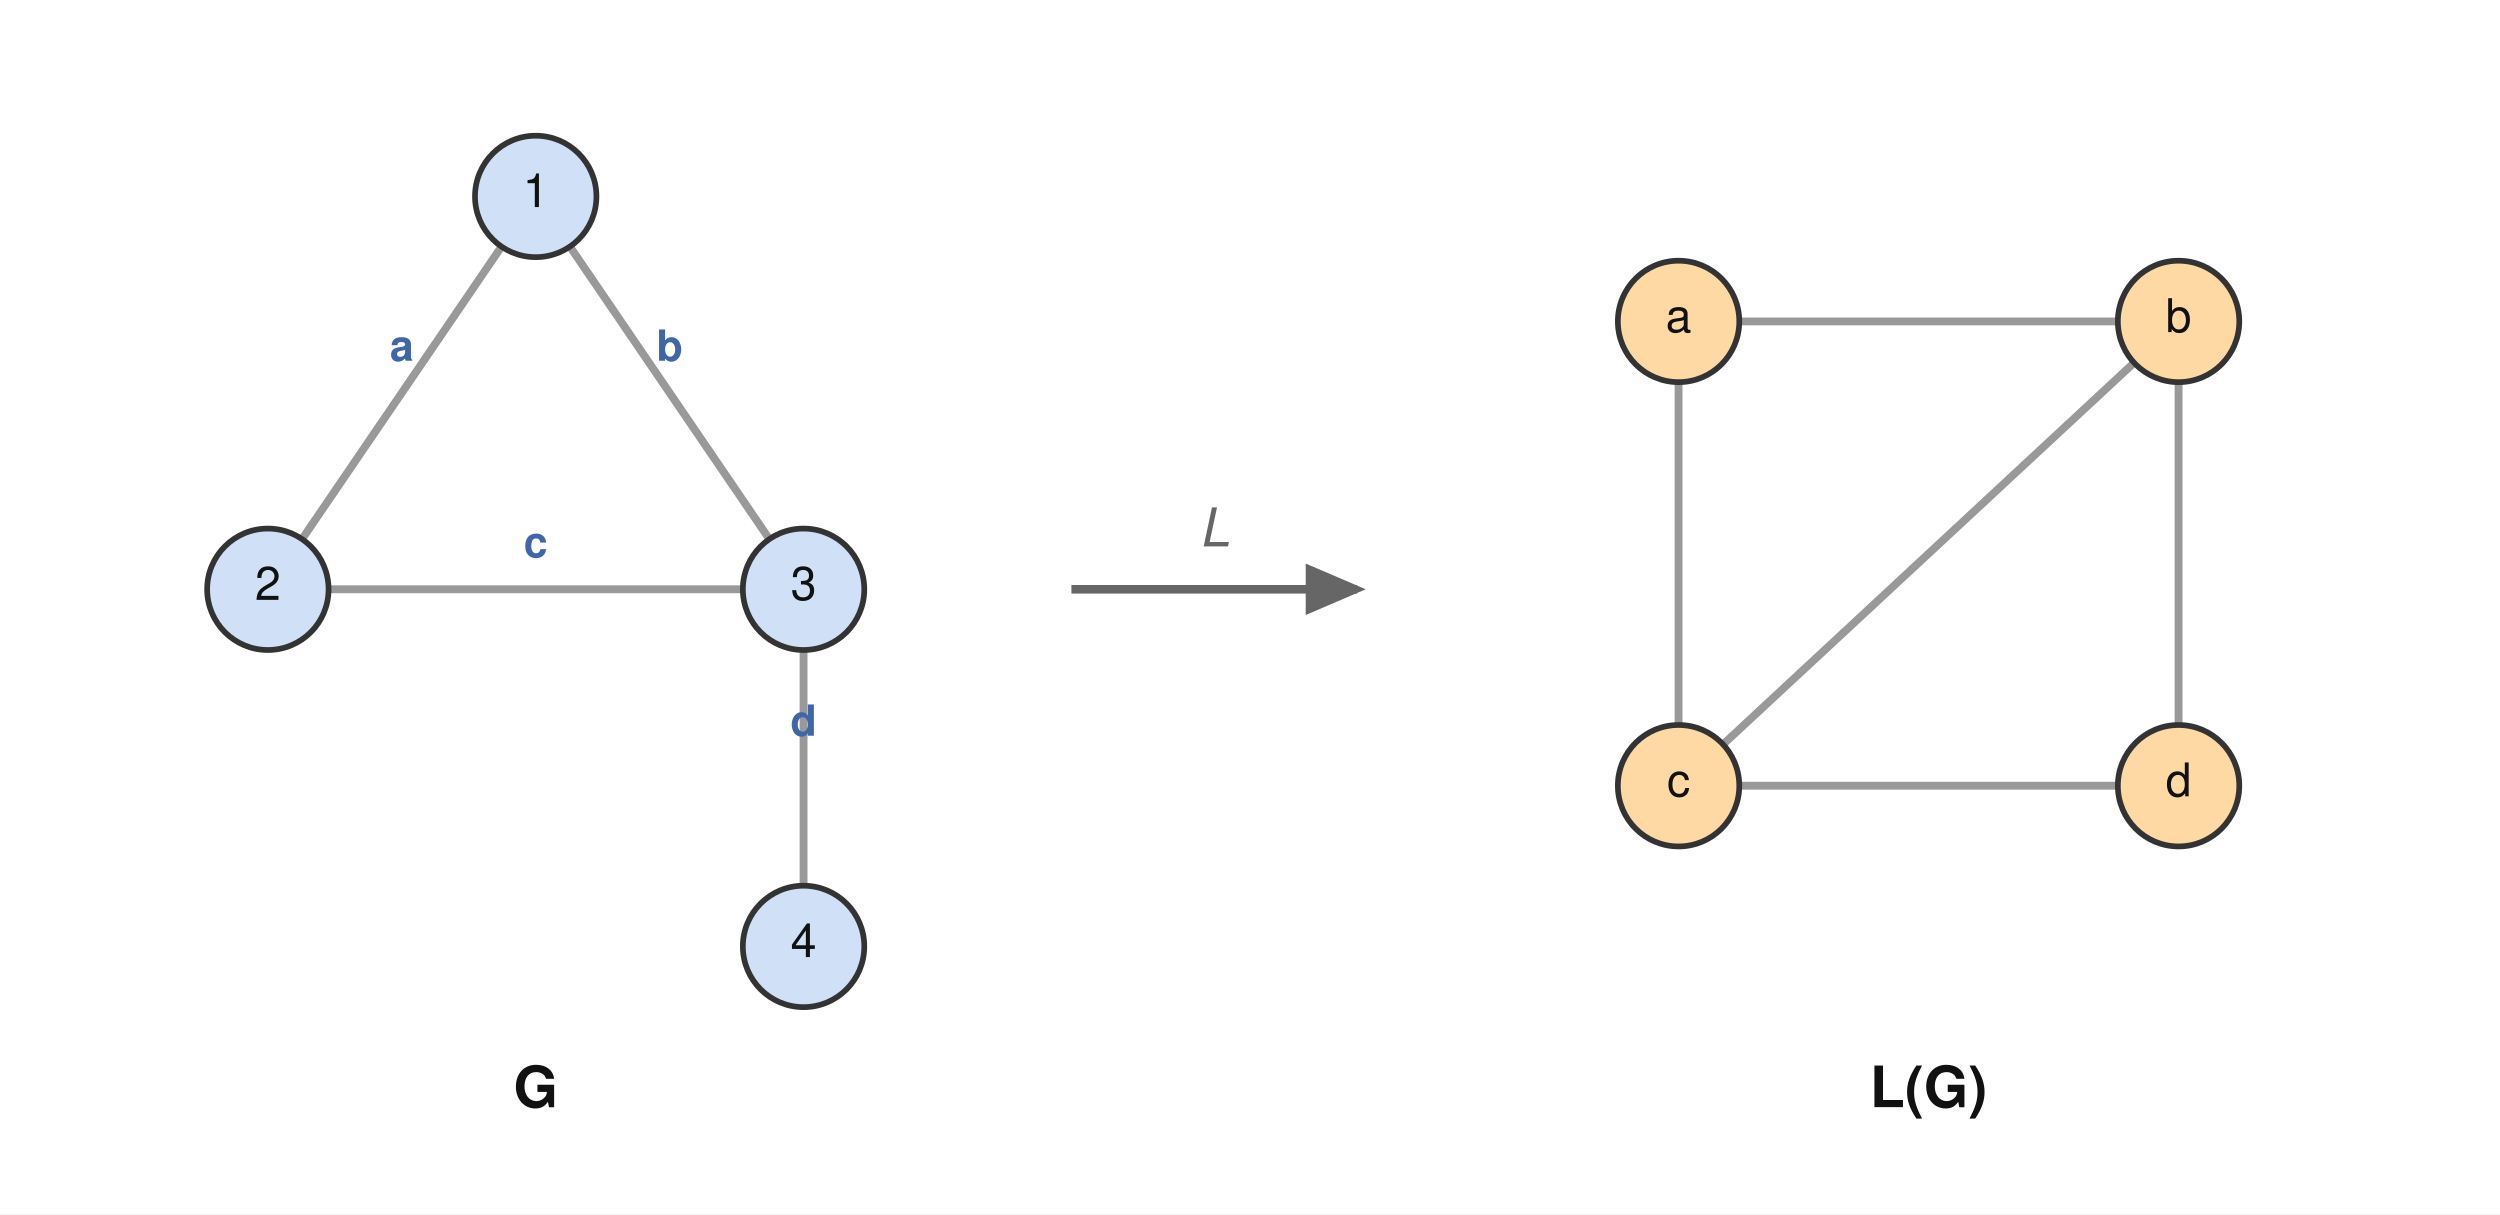
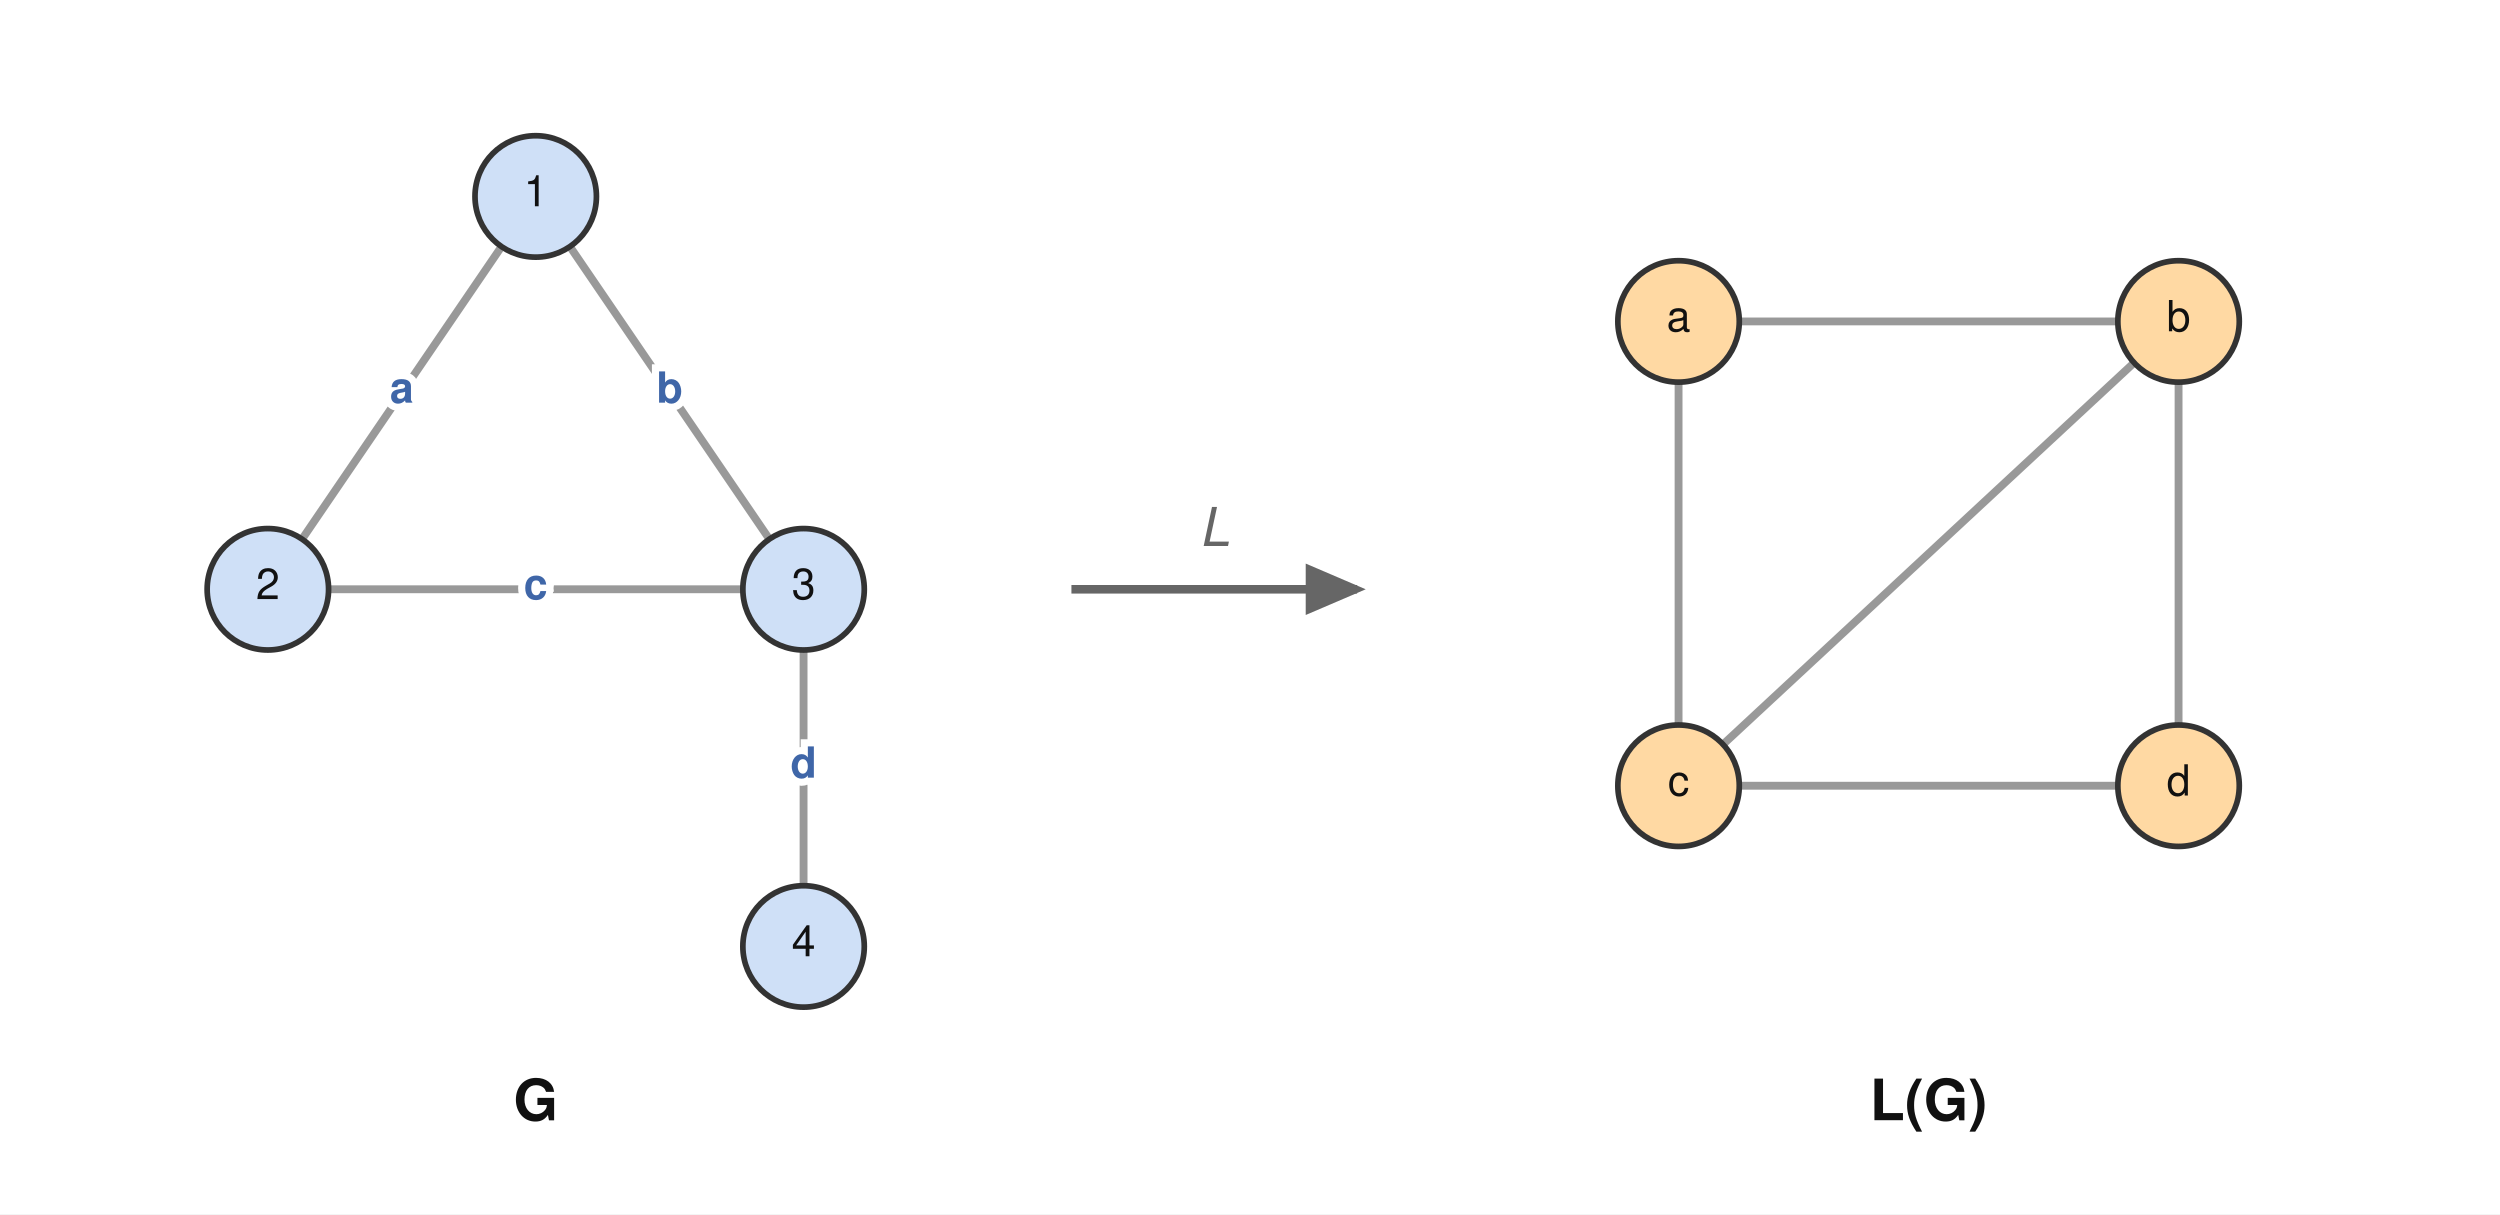
<svg xmlns="http://www.w3.org/2000/svg" viewBox="0 0 700 340" width="700" height="340">
-   <rect x="0" y="0" width="700" height="340" fill="#ffffff" />
+   <rect width="700" height="340" fill="#ffffff" />
+   <defs>
+     <marker id="ah" markerWidth="8" markerHeight="8" refX="6" refY="3" orient="auto" markerUnits="strokeWidth">
+       <path d="M0,0 L7,3 L0,6 Z" fill="#666666" />
+     </marker>
+   </defs>
  <line x1="150.0" y1="55.0" x2="75.0" y2="165.0" stroke="#999999" stroke-width="2.2" stroke-linecap="round" />
  <line x1="150.0" y1="55.0" x2="225.0" y2="165.0" stroke="#999999" stroke-width="2.2" stroke-linecap="round" />
  <line x1="75.0" y1="165.0" x2="225.0" y2="165.0" stroke="#999999" stroke-width="2.2" stroke-linecap="round" />
  <line x1="225.0" y1="165.0" x2="225.0" y2="265.0" stroke="#999999" stroke-width="2.2" stroke-linecap="round" />
-   <text x="112.5" y="101.0" font-size="12" fill="#3f66a8" text-anchor="middle" font-weight="bold" font-style="normal" font-family="Helvetica, Arial, sans-serif">a</text>
-   <text x="187.5" y="101.0" font-size="12" fill="#3f66a8" text-anchor="middle" font-weight="bold" font-style="normal" font-family="Helvetica, Arial, sans-serif">b</text>
-   <text x="150.0" y="156.0" font-size="12" fill="#3f66a8" text-anchor="middle" font-weight="bold" font-style="normal" font-family="Helvetica, Arial, sans-serif">c</text>
-   <text x="225.0" y="206.0" font-size="12" fill="#3f66a8" text-anchor="middle" font-weight="bold" font-style="normal" font-family="Helvetica, Arial, sans-serif">d</text>
+   <text x="112.5" y="110.0" font-size="12" fill="#3f66a8" text-anchor="middle" dominant-baseline="central" font-weight="bold" stroke="#ffffff" stroke-width="4" paint-order="stroke" font-family="Helvetica, Arial, sans-serif">a</text>
+   <text x="187.5" y="110.0" font-size="12" fill="#3f66a8" text-anchor="middle" dominant-baseline="central" font-weight="bold" stroke="#ffffff" stroke-width="4" paint-order="stroke" font-family="Helvetica, Arial, sans-serif">b</text>
+   <text x="150.0" y="165.0" font-size="12" fill="#3f66a8" text-anchor="middle" dominant-baseline="central" font-weight="bold" stroke="#ffffff" stroke-width="4" paint-order="stroke" font-family="Helvetica, Arial, sans-serif">c</text>
+   <text x="225.0" y="215.0" font-size="12" fill="#3f66a8" text-anchor="middle" dominant-baseline="central" font-weight="bold" stroke="#ffffff" stroke-width="4" paint-order="stroke" font-family="Helvetica, Arial, sans-serif">d</text>
  <circle cx="150.0" cy="55.0" r="17" fill="#cfe0f7" stroke="#333333" stroke-width="1.6" />
-   <text x="150.0" y="55.0" font-size="13" fill="#111111" text-anchor="middle" dominant-baseline="central" font-family="Helvetica, Arial, sans-serif">1</text>
+   <text x="150.0" y="55.0" font-size="12" fill="#111111" text-anchor="middle" dominant-baseline="central" font-family="Helvetica, Arial, sans-serif">1</text>
  <circle cx="75.0" cy="165.0" r="17" fill="#cfe0f7" stroke="#333333" stroke-width="1.6" />
-   <text x="75.0" y="165.0" font-size="13" fill="#111111" text-anchor="middle" dominant-baseline="central" font-family="Helvetica, Arial, sans-serif">2</text>
+   <text x="75.0" y="165.0" font-size="12" fill="#111111" text-anchor="middle" dominant-baseline="central" font-family="Helvetica, Arial, sans-serif">2</text>
  <circle cx="225.0" cy="165.0" r="17" fill="#cfe0f7" stroke="#333333" stroke-width="1.6" />
-   <text x="225.0" y="165.0" font-size="13" fill="#111111" text-anchor="middle" dominant-baseline="central" font-family="Helvetica, Arial, sans-serif">3</text>
+   <text x="225.0" y="165.0" font-size="12" fill="#111111" text-anchor="middle" dominant-baseline="central" font-family="Helvetica, Arial, sans-serif">3</text>
  <circle cx="225.0" cy="265.0" r="17" fill="#cfe0f7" stroke="#333333" stroke-width="1.6" />
-   <text x="225.0" y="265.0" font-size="13" fill="#111111" text-anchor="middle" dominant-baseline="central" font-family="Helvetica, Arial, sans-serif">4</text>
-   <text x="150.0" y="310.0" font-size="16" fill="#111111" text-anchor="middle" font-weight="bold" font-style="normal" font-family="Helvetica, Arial, sans-serif">G</text>
-   <defs>
-     <marker id="arrowhead" markerWidth="8" markerHeight="8" refX="6" refY="3" orient="auto" markerUnits="strokeWidth">
-       <path d="M0,0 L7,3 L0,6 Z" fill="#666" />
-     </marker>
-   </defs>
-   <line x1="300.0" y1="165.0" x2="380.0" y2="165.0" stroke="#666" stroke-width="2.4" marker-end="url(#arrowhead)" />
-   <text x="340.0" y="153.0" font-size="15" fill="#666" text-anchor="middle" font-weight="normal" font-style="italic" font-family="Helvetica, Arial, sans-serif">L</text>
+   <text x="225.0" y="265.0" font-size="12" fill="#111111" text-anchor="middle" dominant-baseline="central" font-family="Helvetica, Arial, sans-serif">4</text>
+   <text x="150.0" y="310.0" font-size="16" fill="#111111" text-anchor="middle" dominant-baseline="central" font-weight="bold" font-style="normal" font-family="Helvetica, Arial, sans-serif">G</text>
+   <line x1="300.0" y1="165.0" x2="380.0" y2="165.0" stroke="#666666" stroke-width="2.4" marker-end="url(#ah)" />
+   <text x="340.0" y="148.0" font-size="15" fill="#666666" text-anchor="middle" dominant-baseline="central" font-weight="normal" font-style="italic" font-family="Helvetica, Arial, sans-serif">L</text>
  <line x1="470.0" y1="90.0" x2="610.0" y2="90.0" stroke="#999999" stroke-width="2.2" stroke-linecap="round" />
  <line x1="470.0" y1="90.0" x2="470.0" y2="220.0" stroke="#999999" stroke-width="2.2" stroke-linecap="round" />
  <line x1="610.0" y1="90.0" x2="470.0" y2="220.0" stroke="#999999" stroke-width="2.2" stroke-linecap="round" />
  <line x1="610.0" y1="90.0" x2="610.0" y2="220.0" stroke="#999999" stroke-width="2.2" stroke-linecap="round" />
  <line x1="470.0" y1="220.0" x2="610.0" y2="220.0" stroke="#999999" stroke-width="2.2" stroke-linecap="round" />
  <circle cx="470.0" cy="90.0" r="17" fill="#ffd9a3" stroke="#333333" stroke-width="1.6" />
-   <text x="470.0" y="90.0" font-size="13" fill="#111111" text-anchor="middle" dominant-baseline="central" font-family="Helvetica, Arial, sans-serif">a</text>
+   <text x="470.0" y="90.0" font-size="12" fill="#111111" text-anchor="middle" dominant-baseline="central" font-family="Helvetica, Arial, sans-serif">a</text>
  <circle cx="610.0" cy="90.0" r="17" fill="#ffd9a3" stroke="#333333" stroke-width="1.6" />
-   <text x="610.0" y="90.0" font-size="13" fill="#111111" text-anchor="middle" dominant-baseline="central" font-family="Helvetica, Arial, sans-serif">b</text>
+   <text x="610.0" y="90.0" font-size="12" fill="#111111" text-anchor="middle" dominant-baseline="central" font-family="Helvetica, Arial, sans-serif">b</text>
  <circle cx="470.0" cy="220.0" r="17" fill="#ffd9a3" stroke="#333333" stroke-width="1.6" />
-   <text x="470.0" y="220.0" font-size="13" fill="#111111" text-anchor="middle" dominant-baseline="central" font-family="Helvetica, Arial, sans-serif">c</text>
+   <text x="470.0" y="220.0" font-size="12" fill="#111111" text-anchor="middle" dominant-baseline="central" font-family="Helvetica, Arial, sans-serif">c</text>
  <circle cx="610.0" cy="220.0" r="17" fill="#ffd9a3" stroke="#333333" stroke-width="1.6" />
-   <text x="610.0" y="220.0" font-size="13" fill="#111111" text-anchor="middle" dominant-baseline="central" font-family="Helvetica, Arial, sans-serif">d</text>
-   <text x="540.0" y="310.0" font-size="16" fill="#111111" text-anchor="middle" font-weight="bold" font-style="normal" font-family="Helvetica, Arial, sans-serif">L(G)</text>
+   <text x="610.0" y="220.0" font-size="12" fill="#111111" text-anchor="middle" dominant-baseline="central" font-family="Helvetica, Arial, sans-serif">d</text>
+   <text x="540.0" y="310.0" font-size="16" fill="#111111" text-anchor="middle" dominant-baseline="central" font-weight="bold" font-style="normal" font-family="Helvetica, Arial, sans-serif">L(G)</text>
</svg>
